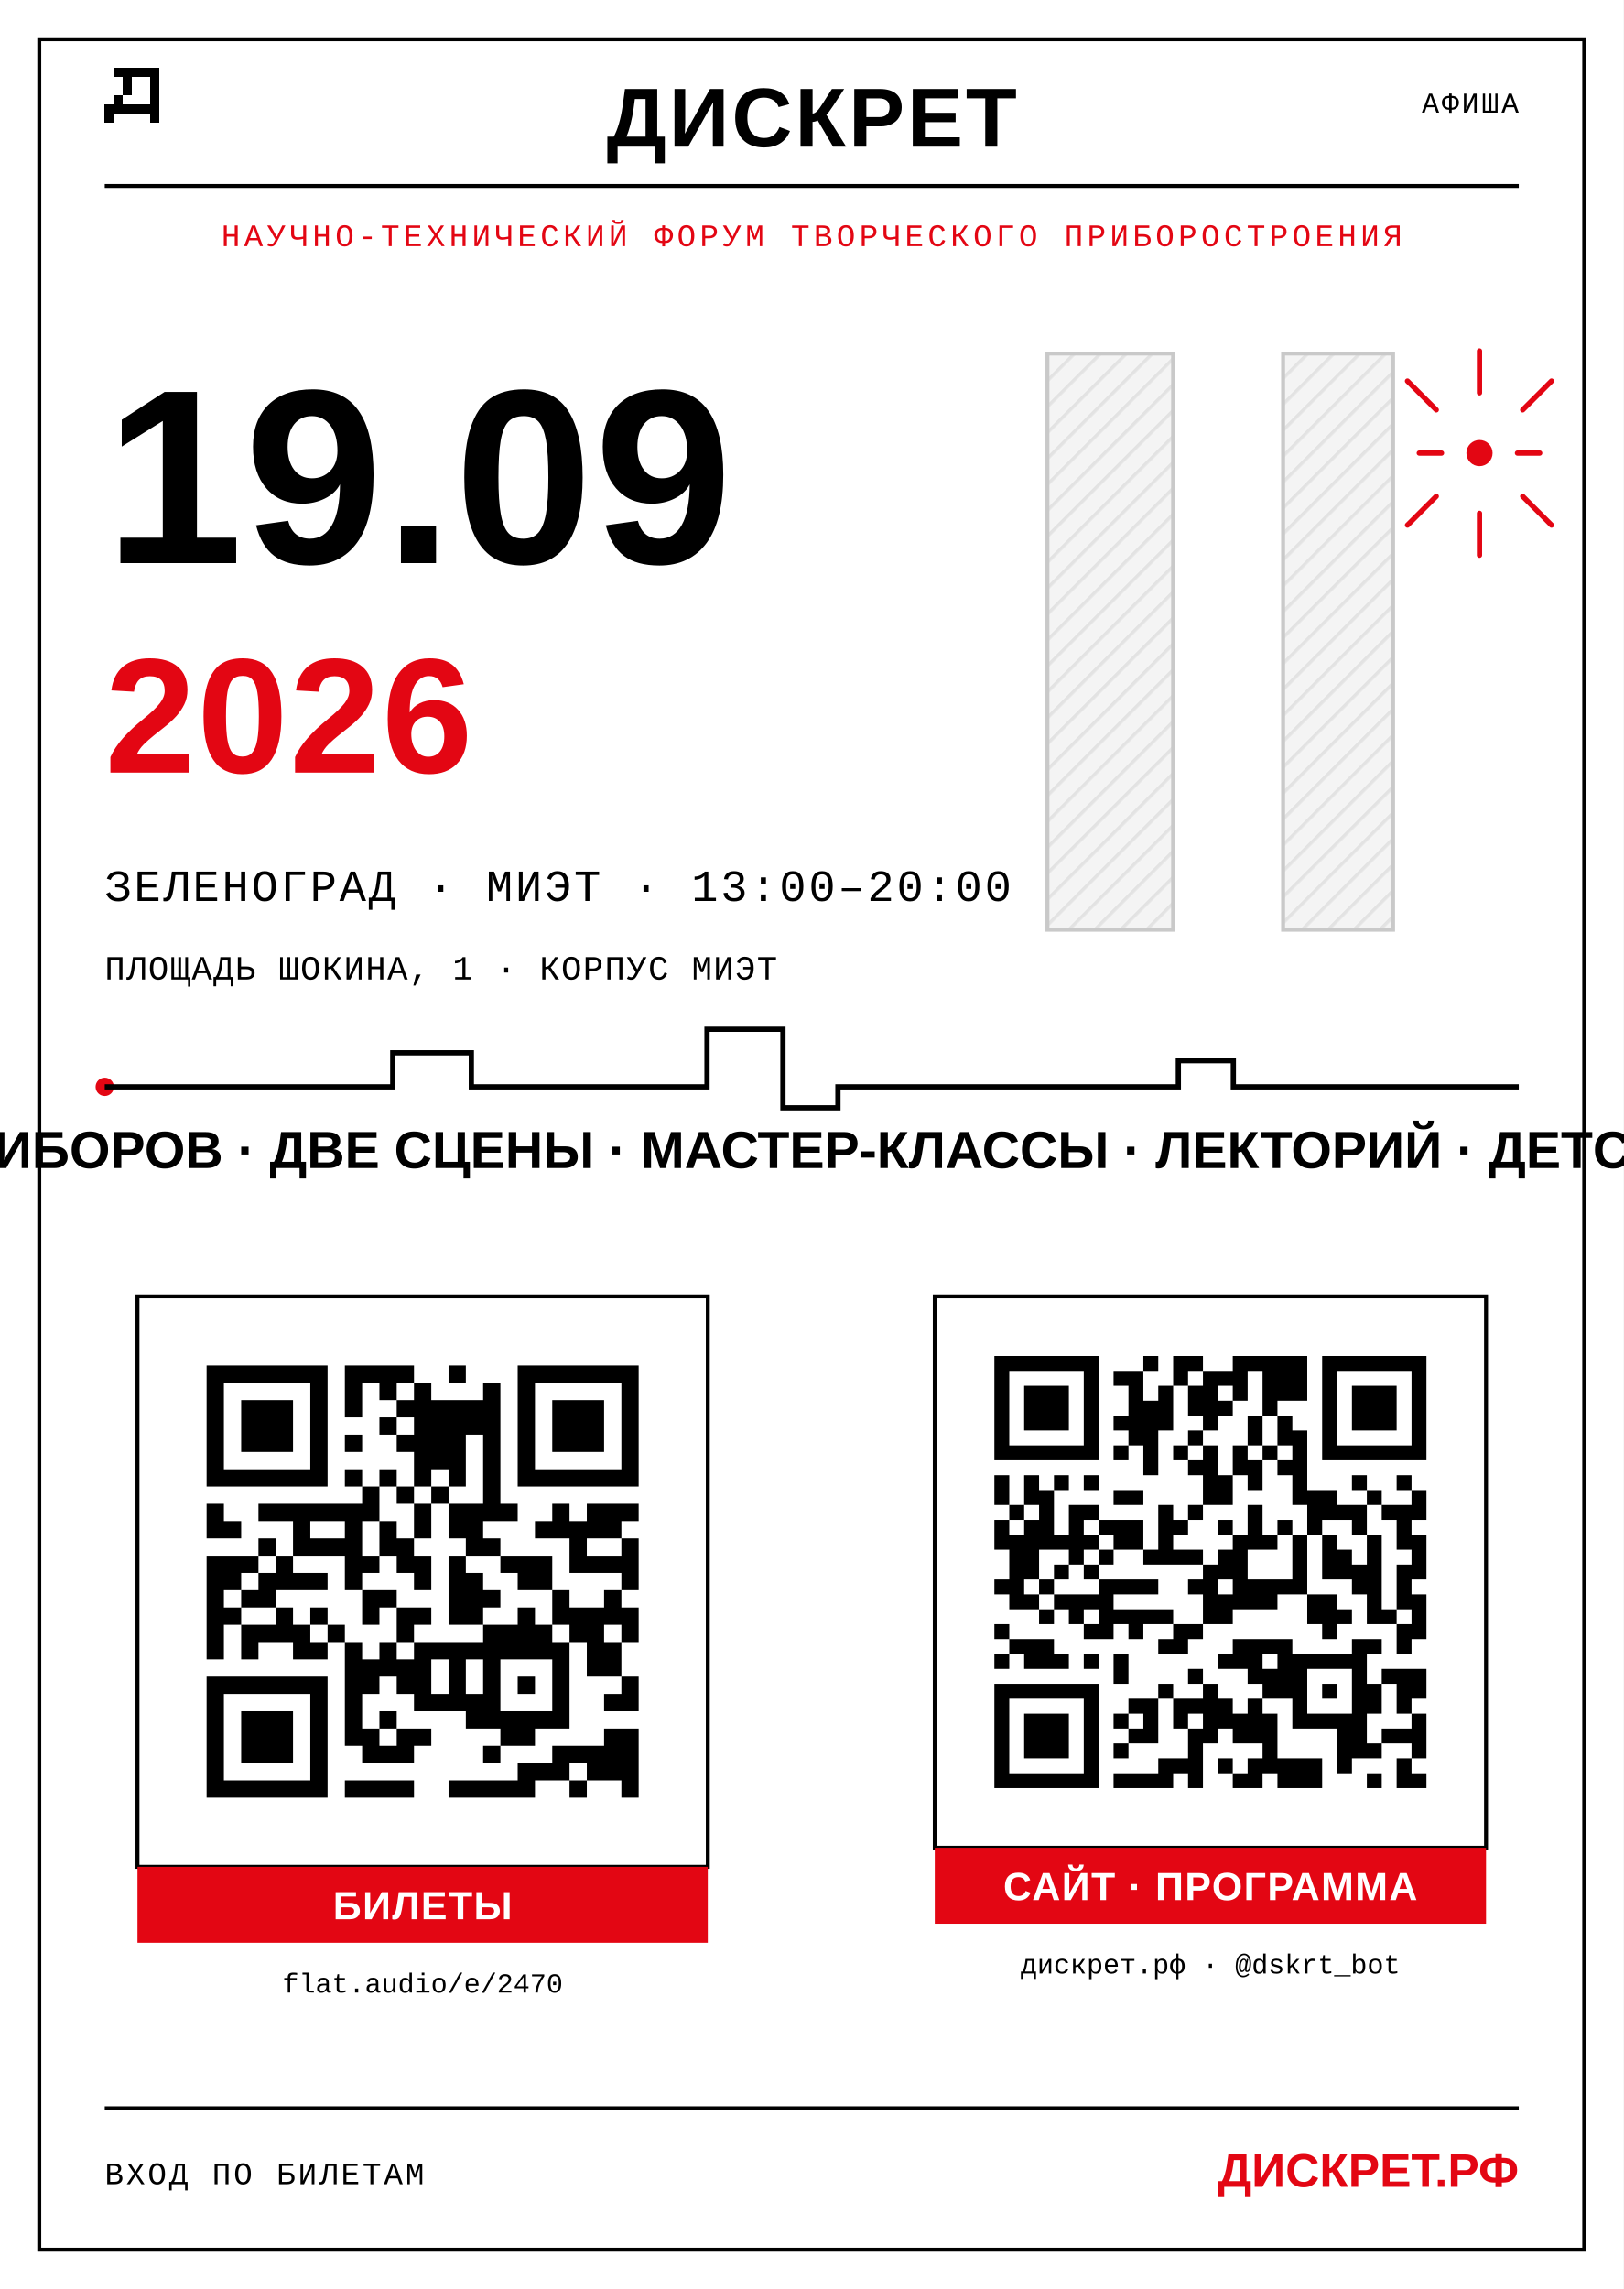
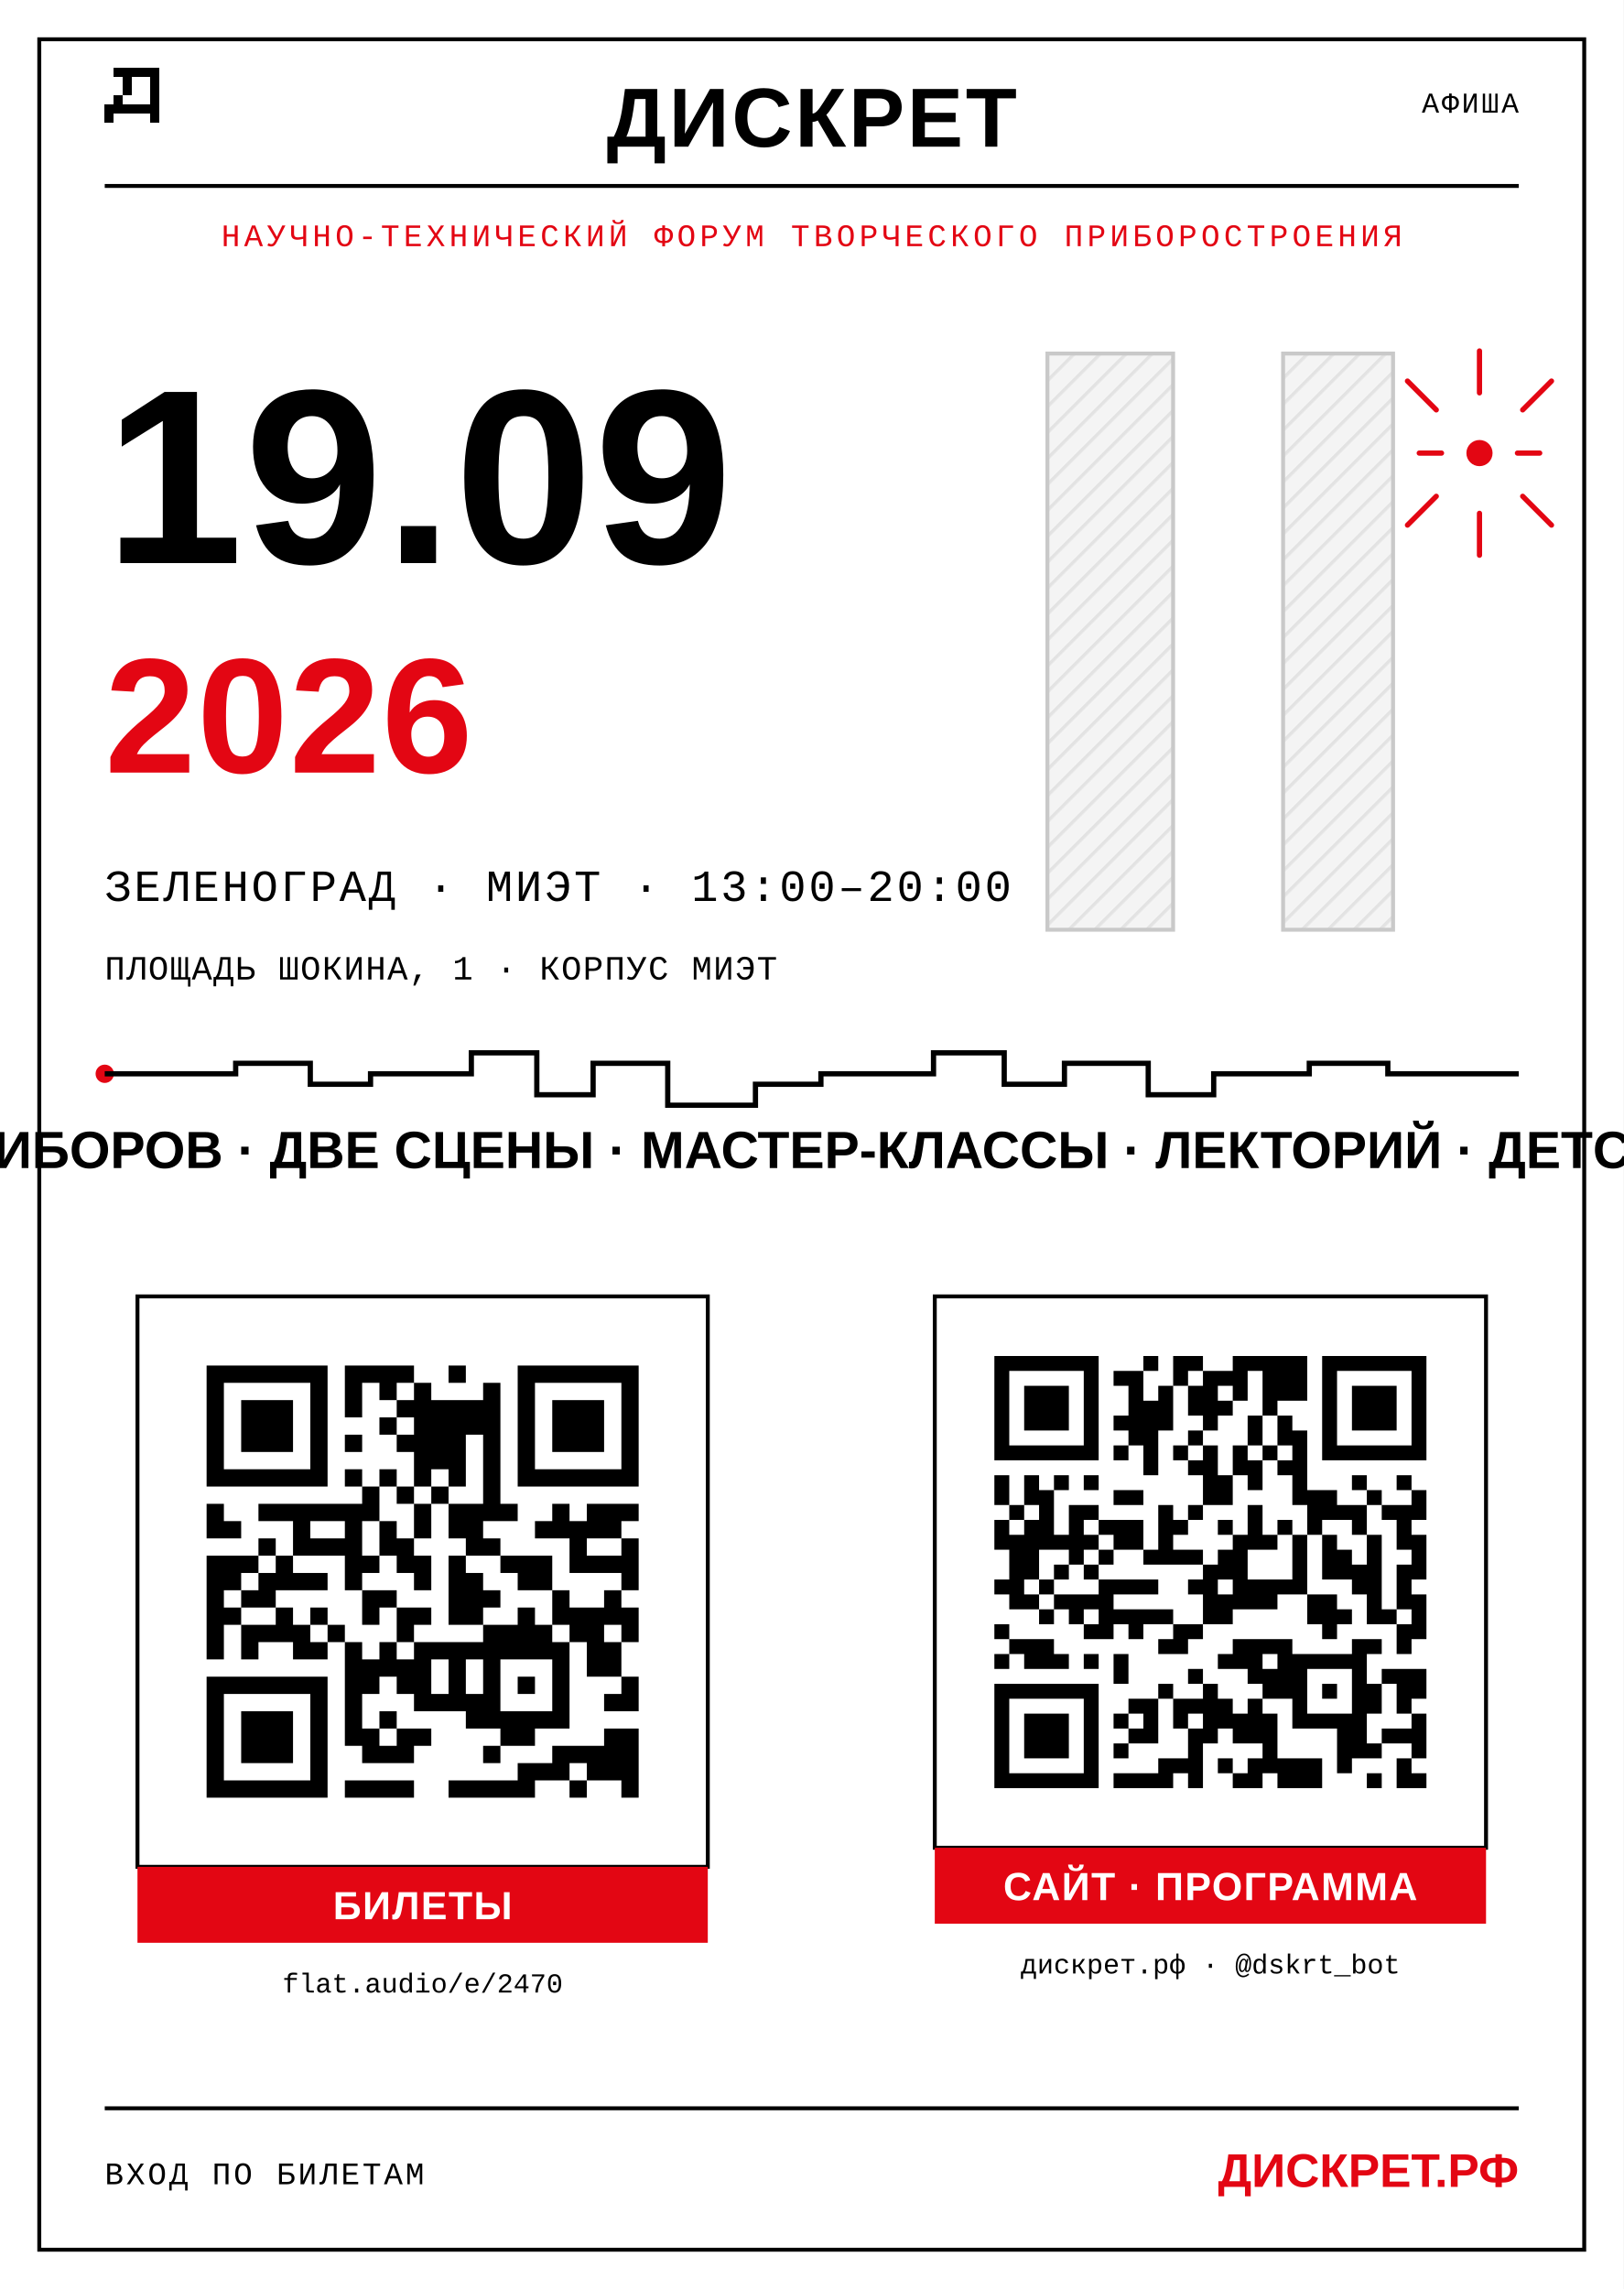
<svg xmlns="http://www.w3.org/2000/svg" width="1240" height="1748" viewBox="0 0 1240 1748" fill="none" font-family="'Arial Narrow','Helvetica Neue',Arial,sans-serif">
  <defs>
    <g id="logoD" shape-rendering="crispEdges" transform="scale(0.66667)">
      <rect x="10" y="0" width="2" height="12" />
      <rect x="2" y="0" width="8" height="2" />
      <rect x="4" y="2" width="2" height="4" />
      <rect x="2" y="6" width="2" height="2" />
      <rect x="0" y="8" width="12" height="2" />
      <rect x="0" y="10" width="2" height="2" />
    </g>
    <pattern id="th" width="14" height="14" patternTransform="rotate(45)" patternUnits="userSpaceOnUse">
      <rect width="14" height="14" fill="#f4f4f4" />
      <line x1="0" y1="0" x2="0" y2="14" stroke="#e3e3e3" stroke-width="5" />
    </pattern>
  </defs>
  <rect width="1240" height="1748" fill="#FFFFFF" />
  <rect x="30" y="30" width="1180" height="1688" fill="none" stroke="#000" stroke-width="3" />
  <use href="#logoD" fill="#000" transform="translate(80,52) scale(5.2)" />
  <text x="620" y="112" text-anchor="middle" font-weight="800" font-size="64" letter-spacing="2" fill="#000">ДИСКРЕТ</text>
  <text x="1160" y="86" text-anchor="end" font-family="'Courier New',monospace" font-size="22" letter-spacing="2" fill="#000">АФИША</text>
  <line x1="80" y1="142" x2="1160" y2="142" stroke="#000" stroke-width="3" />
  <text x="620" y="188" text-anchor="middle" font-family="'Courier New',monospace" font-size="24" letter-spacing="3" fill="#E30613">НАУЧНО-ТЕХНИЧЕСКИЙ ФОРУМ ТВОРЧЕСКОГО ПРИБОРОСТРОЕНИЯ</text>
  <text x="80" y="430" font-weight="800" font-size="190" letter-spacing="1" fill="#000">19.09</text>
  <text x="80" y="590" font-weight="800" font-size="125" letter-spacing="1" fill="#E30613">2026</text>
  <g stroke="#c9c9c9" stroke-width="3">
    <rect x="800" y="270" width="96" height="440" fill="url(#th)" />
    <rect x="980" y="270" width="84" height="440" fill="url(#th)" />
  </g>
  <g stroke="#E30613" stroke-width="4" stroke-linecap="round">
    <line x1="1130" y1="300" x2="1130" y2="268" />
    <line x1="1130" y1="392" x2="1130" y2="424" />
    <line x1="1084" y1="346" x2="1101" y2="346" />
    <line x1="1159" y1="346" x2="1176" y2="346" />
    <line x1="1097" y1="313" x2="1075" y2="291" />
    <line x1="1163" y1="313" x2="1185" y2="291" />
    <line x1="1097" y1="379" x2="1075" y2="401" />
    <line x1="1163" y1="379" x2="1185" y2="401" />
  </g>
  <circle cx="1130" cy="346" r="10" fill="#E30613" />
  <text x="80" y="688" font-family="'Courier New',monospace" font-size="34" letter-spacing="2" fill="#000">ЗЕЛЕНОГРАД · МИЭТ · 13:00–20:00</text>
  <text x="80" y="748" font-family="'Courier New',monospace" font-size="26" letter-spacing="1" fill="#000">ПЛОЩАДЬ ШОКИНА, 1 · КОРПУС МИЭТ</text>
-   <circle cx="80" cy="830" r="7" fill="#E30613" />
-   <polyline points="80,830 300,830 300,804 360,804 360,830 540,830 540,786 598,786 598,846 640,846 640,830 900,830 900,810 942,810 942,830 1160,830" fill="none" stroke="#000" stroke-width="4" />
+   <circle cx="80" cy="820" r="7" fill="#E30613" />
+   <polyline points="80,820 180,820 180,812 237,812 237,828 283,828 283,820 360,820 360,804 410,804 410,836 453,836 453,812 510,812 510,844 577,844 577,828 627,828 627,820 713,820 713,804 767,804 767,828 813,828 813,812 877,812 877,836 927,836 927,820 1000,820 1000,812 1060,812 1060,820 1160,820" fill="none" stroke="#000" stroke-width="4" />
  <text x="620" y="892" text-anchor="middle" font-weight="800" font-size="40" fill="#000" textLength="1080" lengthAdjust="spacingAndGlyphs">ЭКСПО ПРИБОРОВ · ДВЕ СЦЕНЫ · МАСТЕР-КЛАССЫ · ЛЕКТОРИЙ · ДЕТСКАЯ ЗОНА</text>
  <g>
    <rect x="105" y="990" width="435.6" height="435.6" fill="#fff" stroke="#000" stroke-width="3" />
    <g transform="translate(157.8,1042.8) scale(13.2)">
      <path d="M0 0h1v1h-1zM1 0h1v1h-1zM2 0h1v1h-1zM3 0h1v1h-1zM4 0h1v1h-1zM5 0h1v1h-1zM6 0h1v1h-1zM8 0h1v1h-1zM9 0h1v1h-1zM10 0h1v1h-1zM11 0h1v1h-1zM14 0h1v1h-1zM18 0h1v1h-1zM19 0h1v1h-1zM20 0h1v1h-1zM21 0h1v1h-1zM22 0h1v1h-1zM23 0h1v1h-1zM24 0h1v1h-1zM0 1h1v1h-1zM6 1h1v1h-1zM8 1h1v1h-1zM10 1h1v1h-1zM12 1h1v1h-1zM16 1h1v1h-1zM18 1h1v1h-1zM24 1h1v1h-1zM0 2h1v1h-1zM2 2h1v1h-1zM3 2h1v1h-1zM4 2h1v1h-1zM6 2h1v1h-1zM8 2h1v1h-1zM11 2h1v1h-1zM12 2h1v1h-1zM13 2h1v1h-1zM14 2h1v1h-1zM15 2h1v1h-1zM16 2h1v1h-1zM18 2h1v1h-1zM20 2h1v1h-1zM21 2h1v1h-1zM22 2h1v1h-1zM24 2h1v1h-1zM0 3h1v1h-1zM2 3h1v1h-1zM3 3h1v1h-1zM4 3h1v1h-1zM6 3h1v1h-1zM10 3h1v1h-1zM12 3h1v1h-1zM13 3h1v1h-1zM14 3h1v1h-1zM15 3h1v1h-1zM16 3h1v1h-1zM18 3h1v1h-1zM20 3h1v1h-1zM21 3h1v1h-1zM22 3h1v1h-1zM24 3h1v1h-1zM0 4h1v1h-1zM2 4h1v1h-1zM3 4h1v1h-1zM4 4h1v1h-1zM6 4h1v1h-1zM8 4h1v1h-1zM11 4h1v1h-1zM12 4h1v1h-1zM13 4h1v1h-1zM14 4h1v1h-1zM16 4h1v1h-1zM18 4h1v1h-1zM20 4h1v1h-1zM21 4h1v1h-1zM22 4h1v1h-1zM24 4h1v1h-1zM0 5h1v1h-1zM6 5h1v1h-1zM12 5h1v1h-1zM13 5h1v1h-1zM14 5h1v1h-1zM16 5h1v1h-1zM18 5h1v1h-1zM24 5h1v1h-1zM0 6h1v1h-1zM1 6h1v1h-1zM2 6h1v1h-1zM3 6h1v1h-1zM4 6h1v1h-1zM5 6h1v1h-1zM6 6h1v1h-1zM8 6h1v1h-1zM10 6h1v1h-1zM12 6h1v1h-1zM14 6h1v1h-1zM16 6h1v1h-1zM18 6h1v1h-1zM19 6h1v1h-1zM20 6h1v1h-1zM21 6h1v1h-1zM22 6h1v1h-1zM23 6h1v1h-1zM24 6h1v1h-1zM9 7h1v1h-1zM11 7h1v1h-1zM13 7h1v1h-1zM16 7h1v1h-1zM0 8h1v1h-1zM3 8h1v1h-1zM4 8h1v1h-1zM5 8h1v1h-1zM6 8h1v1h-1zM7 8h1v1h-1zM8 8h1v1h-1zM9 8h1v1h-1zM12 8h1v1h-1zM14 8h1v1h-1zM15 8h1v1h-1zM16 8h1v1h-1zM17 8h1v1h-1zM20 8h1v1h-1zM22 8h1v1h-1zM23 8h1v1h-1zM24 8h1v1h-1zM0 9h1v1h-1zM1 9h1v1h-1zM5 9h1v1h-1zM8 9h1v1h-1zM10 9h1v1h-1zM12 9h1v1h-1zM14 9h1v1h-1zM15 9h1v1h-1zM19 9h1v1h-1zM20 9h1v1h-1zM21 9h1v1h-1zM22 9h1v1h-1zM23 9h1v1h-1zM3 10h1v1h-1zM5 10h1v1h-1zM6 10h1v1h-1zM7 10h1v1h-1zM8 10h1v1h-1zM10 10h1v1h-1zM11 10h1v1h-1zM15 10h1v1h-1zM16 10h1v1h-1zM21 10h1v1h-1zM24 10h1v1h-1zM0 11h1v1h-1zM1 11h1v1h-1zM2 11h1v1h-1zM4 11h1v1h-1zM8 11h1v1h-1zM9 11h1v1h-1zM11 11h1v1h-1zM12 11h1v1h-1zM14 11h1v1h-1zM17 11h1v1h-1zM18 11h1v1h-1zM19 11h1v1h-1zM21 11h1v1h-1zM22 11h1v1h-1zM23 11h1v1h-1zM24 11h1v1h-1zM0 12h1v1h-1zM1 12h1v1h-1zM3 12h1v1h-1zM4 12h1v1h-1zM5 12h1v1h-1zM6 12h1v1h-1zM8 12h1v1h-1zM12 12h1v1h-1zM14 12h1v1h-1zM15 12h1v1h-1zM18 12h1v1h-1zM19 12h1v1h-1zM24 12h1v1h-1zM0 13h1v1h-1zM2 13h1v1h-1zM3 13h1v1h-1zM9 13h1v1h-1zM10 13h1v1h-1zM14 13h1v1h-1zM15 13h1v1h-1zM16 13h1v1h-1zM20 13h1v1h-1zM23 13h1v1h-1zM0 14h1v1h-1zM1 14h1v1h-1zM4 14h1v1h-1zM6 14h1v1h-1zM9 14h1v1h-1zM11 14h1v1h-1zM12 14h1v1h-1zM14 14h1v1h-1zM15 14h1v1h-1zM18 14h1v1h-1zM20 14h1v1h-1zM21 14h1v1h-1zM22 14h1v1h-1zM23 14h1v1h-1zM24 14h1v1h-1zM0 15h1v1h-1zM2 15h1v1h-1zM3 15h1v1h-1zM4 15h1v1h-1zM5 15h1v1h-1zM7 15h1v1h-1zM11 15h1v1h-1zM16 15h1v1h-1zM17 15h1v1h-1zM18 15h1v1h-1zM19 15h1v1h-1zM21 15h1v1h-1zM22 15h1v1h-1zM24 15h1v1h-1zM0 16h1v1h-1zM2 16h1v1h-1zM5 16h1v1h-1zM6 16h1v1h-1zM8 16h1v1h-1zM10 16h1v1h-1zM12 16h1v1h-1zM13 16h1v1h-1zM14 16h1v1h-1zM15 16h1v1h-1zM16 16h1v1h-1zM17 16h1v1h-1zM18 16h1v1h-1zM19 16h1v1h-1zM20 16h1v1h-1zM22 16h1v1h-1zM23 16h1v1h-1zM8 17h1v1h-1zM9 17h1v1h-1zM10 17h1v1h-1zM11 17h1v1h-1zM12 17h1v1h-1zM14 17h1v1h-1zM16 17h1v1h-1zM20 17h1v1h-1zM22 17h1v1h-1zM23 17h1v1h-1zM0 18h1v1h-1zM1 18h1v1h-1zM2 18h1v1h-1zM3 18h1v1h-1zM4 18h1v1h-1zM5 18h1v1h-1zM6 18h1v1h-1zM8 18h1v1h-1zM9 18h1v1h-1zM11 18h1v1h-1zM12 18h1v1h-1zM14 18h1v1h-1zM16 18h1v1h-1zM18 18h1v1h-1zM20 18h1v1h-1zM24 18h1v1h-1zM0 19h1v1h-1zM6 19h1v1h-1zM8 19h1v1h-1zM12 19h1v1h-1zM13 19h1v1h-1zM14 19h1v1h-1zM15 19h1v1h-1zM16 19h1v1h-1zM20 19h1v1h-1zM23 19h1v1h-1zM24 19h1v1h-1zM0 20h1v1h-1zM2 20h1v1h-1zM3 20h1v1h-1zM4 20h1v1h-1zM6 20h1v1h-1zM8 20h1v1h-1zM10 20h1v1h-1zM15 20h1v1h-1zM16 20h1v1h-1zM17 20h1v1h-1zM18 20h1v1h-1zM19 20h1v1h-1zM20 20h1v1h-1zM0 21h1v1h-1zM2 21h1v1h-1zM3 21h1v1h-1zM4 21h1v1h-1zM6 21h1v1h-1zM8 21h1v1h-1zM9 21h1v1h-1zM11 21h1v1h-1zM12 21h1v1h-1zM17 21h1v1h-1zM18 21h1v1h-1zM23 21h1v1h-1zM24 21h1v1h-1zM0 22h1v1h-1zM2 22h1v1h-1zM3 22h1v1h-1zM4 22h1v1h-1zM6 22h1v1h-1zM9 22h1v1h-1zM10 22h1v1h-1zM11 22h1v1h-1zM16 22h1v1h-1zM20 22h1v1h-1zM21 22h1v1h-1zM22 22h1v1h-1zM23 22h1v1h-1zM24 22h1v1h-1zM0 23h1v1h-1zM6 23h1v1h-1zM18 23h1v1h-1zM19 23h1v1h-1zM20 23h1v1h-1zM22 23h1v1h-1zM23 23h1v1h-1zM24 23h1v1h-1zM0 24h1v1h-1zM1 24h1v1h-1zM2 24h1v1h-1zM3 24h1v1h-1zM4 24h1v1h-1zM5 24h1v1h-1zM6 24h1v1h-1zM8 24h1v1h-1zM9 24h1v1h-1zM10 24h1v1h-1zM11 24h1v1h-1zM14 24h1v1h-1zM15 24h1v1h-1zM16 24h1v1h-1zM17 24h1v1h-1zM18 24h1v1h-1zM21 24h1v1h-1zM24 24h1v1h-1z" fill="#000" />
    </g>
    <rect x="105" y="1425.6" width="435.6" height="58" fill="#E30613" />
    <text x="322.8" y="1465.6" text-anchor="middle" font-weight="800" font-size="30" letter-spacing="1" fill="#fff">БИЛЕТЫ</text>
    <text x="322.8" y="1521.6" text-anchor="middle" font-family="'Courier New',monospace" font-size="21" fill="#000">flat.audio/e/2470</text>
  </g>
  <g>
    <rect x="713.966" y="990" width="421.034" height="421.034" fill="#fff" stroke="#000" stroke-width="3" />
    <g transform="translate(759.4828,1035.517) scale(11.37931)">
      <path d="M0 0h1v1h-1zM1 0h1v1h-1zM2 0h1v1h-1zM3 0h1v1h-1zM4 0h1v1h-1zM5 0h1v1h-1zM6 0h1v1h-1zM10 0h1v1h-1zM12 0h1v1h-1zM13 0h1v1h-1zM16 0h1v1h-1zM17 0h1v1h-1zM18 0h1v1h-1zM19 0h1v1h-1zM20 0h1v1h-1zM22 0h1v1h-1zM23 0h1v1h-1zM24 0h1v1h-1zM25 0h1v1h-1zM26 0h1v1h-1zM27 0h1v1h-1zM28 0h1v1h-1zM0 1h1v1h-1zM6 1h1v1h-1zM8 1h1v1h-1zM9 1h1v1h-1zM12 1h1v1h-1zM14 1h1v1h-1zM15 1h1v1h-1zM16 1h1v1h-1zM18 1h1v1h-1zM19 1h1v1h-1zM20 1h1v1h-1zM22 1h1v1h-1zM28 1h1v1h-1zM0 2h1v1h-1zM2 2h1v1h-1zM3 2h1v1h-1zM4 2h1v1h-1zM6 2h1v1h-1zM9 2h1v1h-1zM11 2h1v1h-1zM13 2h1v1h-1zM14 2h1v1h-1zM16 2h1v1h-1zM18 2h1v1h-1zM19 2h1v1h-1zM20 2h1v1h-1zM22 2h1v1h-1zM24 2h1v1h-1zM25 2h1v1h-1zM26 2h1v1h-1zM28 2h1v1h-1zM0 3h1v1h-1zM2 3h1v1h-1zM3 3h1v1h-1zM4 3h1v1h-1zM6 3h1v1h-1zM9 3h1v1h-1zM10 3h1v1h-1zM11 3h1v1h-1zM13 3h1v1h-1zM14 3h1v1h-1zM15 3h1v1h-1zM18 3h1v1h-1zM22 3h1v1h-1zM24 3h1v1h-1zM25 3h1v1h-1zM26 3h1v1h-1zM28 3h1v1h-1zM0 4h1v1h-1zM2 4h1v1h-1zM3 4h1v1h-1zM4 4h1v1h-1zM6 4h1v1h-1zM8 4h1v1h-1zM9 4h1v1h-1zM10 4h1v1h-1zM11 4h1v1h-1zM14 4h1v1h-1zM17 4h1v1h-1zM19 4h1v1h-1zM22 4h1v1h-1zM24 4h1v1h-1zM25 4h1v1h-1zM26 4h1v1h-1zM28 4h1v1h-1zM0 5h1v1h-1zM6 5h1v1h-1zM9 5h1v1h-1zM10 5h1v1h-1zM13 5h1v1h-1zM17 5h1v1h-1zM19 5h1v1h-1zM20 5h1v1h-1zM22 5h1v1h-1zM28 5h1v1h-1zM0 6h1v1h-1zM1 6h1v1h-1zM2 6h1v1h-1zM3 6h1v1h-1zM4 6h1v1h-1zM5 6h1v1h-1zM6 6h1v1h-1zM8 6h1v1h-1zM10 6h1v1h-1zM12 6h1v1h-1zM14 6h1v1h-1zM16 6h1v1h-1zM18 6h1v1h-1zM20 6h1v1h-1zM22 6h1v1h-1zM23 6h1v1h-1zM24 6h1v1h-1zM25 6h1v1h-1zM26 6h1v1h-1zM27 6h1v1h-1zM28 6h1v1h-1zM10 7h1v1h-1zM13 7h1v1h-1zM14 7h1v1h-1zM16 7h1v1h-1zM17 7h1v1h-1zM19 7h1v1h-1zM20 7h1v1h-1zM0 8h1v1h-1zM2 8h1v1h-1zM4 8h1v1h-1zM6 8h1v1h-1zM14 8h1v1h-1zM15 8h1v1h-1zM17 8h1v1h-1zM20 8h1v1h-1zM24 8h1v1h-1zM27 8h1v1h-1zM0 9h1v1h-1zM2 9h1v1h-1zM3 9h1v1h-1zM8 9h1v1h-1zM9 9h1v1h-1zM14 9h1v1h-1zM15 9h1v1h-1zM20 9h1v1h-1zM21 9h1v1h-1zM22 9h1v1h-1zM25 9h1v1h-1zM28 9h1v1h-1zM1 10h1v1h-1zM3 10h1v1h-1zM5 10h1v1h-1zM6 10h1v1h-1zM11 10h1v1h-1zM13 10h1v1h-1zM17 10h1v1h-1zM21 10h1v1h-1zM22 10h1v1h-1zM23 10h1v1h-1zM24 10h1v1h-1zM26 10h1v1h-1zM27 10h1v1h-1zM28 10h1v1h-1zM0 11h1v1h-1zM2 11h1v1h-1zM3 11h1v1h-1zM5 11h1v1h-1zM7 11h1v1h-1zM8 11h1v1h-1zM9 11h1v1h-1zM11 11h1v1h-1zM12 11h1v1h-1zM15 11h1v1h-1zM17 11h1v1h-1zM19 11h1v1h-1zM21 11h1v1h-1zM24 11h1v1h-1zM27 11h1v1h-1zM0 12h1v1h-1zM1 12h1v1h-1zM2 12h1v1h-1zM3 12h1v1h-1zM4 12h1v1h-1zM5 12h1v1h-1zM6 12h1v1h-1zM8 12h1v1h-1zM9 12h1v1h-1zM11 12h1v1h-1zM16 12h1v1h-1zM17 12h1v1h-1zM18 12h1v1h-1zM20 12h1v1h-1zM22 12h1v1h-1zM25 12h1v1h-1zM27 12h1v1h-1zM28 12h1v1h-1zM1 13h1v1h-1zM2 13h1v1h-1zM5 13h1v1h-1zM7 13h1v1h-1zM10 13h1v1h-1zM11 13h1v1h-1zM12 13h1v1h-1zM13 13h1v1h-1zM15 13h1v1h-1zM16 13h1v1h-1zM20 13h1v1h-1zM22 13h1v1h-1zM23 13h1v1h-1zM25 13h1v1h-1zM28 13h1v1h-1zM1 14h1v1h-1zM2 14h1v1h-1zM4 14h1v1h-1zM6 14h1v1h-1zM14 14h1v1h-1zM15 14h1v1h-1zM16 14h1v1h-1zM20 14h1v1h-1zM22 14h1v1h-1zM23 14h1v1h-1zM24 14h1v1h-1zM25 14h1v1h-1zM27 14h1v1h-1zM28 14h1v1h-1zM0 15h1v1h-1zM1 15h1v1h-1zM3 15h1v1h-1zM7 15h1v1h-1zM8 15h1v1h-1zM9 15h1v1h-1zM10 15h1v1h-1zM13 15h1v1h-1zM14 15h1v1h-1zM16 15h1v1h-1zM17 15h1v1h-1zM18 15h1v1h-1zM19 15h1v1h-1zM20 15h1v1h-1zM24 15h1v1h-1zM25 15h1v1h-1zM27 15h1v1h-1zM1 16h1v1h-1zM2 16h1v1h-1zM4 16h1v1h-1zM5 16h1v1h-1zM6 16h1v1h-1zM7 16h1v1h-1zM14 16h1v1h-1zM15 16h1v1h-1zM16 16h1v1h-1zM17 16h1v1h-1zM18 16h1v1h-1zM21 16h1v1h-1zM22 16h1v1h-1zM25 16h1v1h-1zM27 16h1v1h-1zM28 16h1v1h-1zM3 17h1v1h-1zM5 17h1v1h-1zM7 17h1v1h-1zM8 17h1v1h-1zM9 17h1v1h-1zM10 17h1v1h-1zM11 17h1v1h-1zM14 17h1v1h-1zM15 17h1v1h-1zM21 17h1v1h-1zM22 17h1v1h-1zM23 17h1v1h-1zM25 17h1v1h-1zM26 17h1v1h-1zM28 17h1v1h-1zM0 18h1v1h-1zM6 18h1v1h-1zM7 18h1v1h-1zM9 18h1v1h-1zM12 18h1v1h-1zM13 18h1v1h-1zM22 18h1v1h-1zM27 18h1v1h-1zM28 18h1v1h-1zM1 19h1v1h-1zM2 19h1v1h-1zM3 19h1v1h-1zM11 19h1v1h-1zM12 19h1v1h-1zM16 19h1v1h-1zM17 19h1v1h-1zM18 19h1v1h-1zM19 19h1v1h-1zM24 19h1v1h-1zM25 19h1v1h-1zM27 19h1v1h-1zM0 20h1v1h-1zM2 20h1v1h-1zM3 20h1v1h-1zM4 20h1v1h-1zM6 20h1v1h-1zM8 20h1v1h-1zM15 20h1v1h-1zM16 20h1v1h-1zM17 20h1v1h-1zM19 20h1v1h-1zM20 20h1v1h-1zM21 20h1v1h-1zM22 20h1v1h-1zM23 20h1v1h-1zM24 20h1v1h-1zM8 21h1v1h-1zM13 21h1v1h-1zM17 21h1v1h-1zM18 21h1v1h-1zM19 21h1v1h-1zM20 21h1v1h-1zM24 21h1v1h-1zM26 21h1v1h-1zM27 21h1v1h-1zM28 21h1v1h-1zM0 22h1v1h-1zM1 22h1v1h-1zM2 22h1v1h-1zM3 22h1v1h-1zM4 22h1v1h-1zM5 22h1v1h-1zM6 22h1v1h-1zM11 22h1v1h-1zM14 22h1v1h-1zM18 22h1v1h-1zM19 22h1v1h-1zM20 22h1v1h-1zM22 22h1v1h-1zM24 22h1v1h-1zM25 22h1v1h-1zM27 22h1v1h-1zM28 22h1v1h-1zM0 23h1v1h-1zM6 23h1v1h-1zM9 23h1v1h-1zM10 23h1v1h-1zM12 23h1v1h-1zM13 23h1v1h-1zM14 23h1v1h-1zM15 23h1v1h-1zM17 23h1v1h-1zM20 23h1v1h-1zM24 23h1v1h-1zM25 23h1v1h-1zM27 23h1v1h-1zM0 24h1v1h-1zM2 24h1v1h-1zM3 24h1v1h-1zM4 24h1v1h-1zM6 24h1v1h-1zM8 24h1v1h-1zM10 24h1v1h-1zM12 24h1v1h-1zM14 24h1v1h-1zM15 24h1v1h-1zM16 24h1v1h-1zM17 24h1v1h-1zM18 24h1v1h-1zM20 24h1v1h-1zM21 24h1v1h-1zM22 24h1v1h-1zM23 24h1v1h-1zM24 24h1v1h-1zM28 24h1v1h-1zM0 25h1v1h-1zM2 25h1v1h-1zM3 25h1v1h-1zM4 25h1v1h-1zM6 25h1v1h-1zM9 25h1v1h-1zM10 25h1v1h-1zM13 25h1v1h-1zM14 25h1v1h-1zM16 25h1v1h-1zM17 25h1v1h-1zM18 25h1v1h-1zM23 25h1v1h-1zM24 25h1v1h-1zM26 25h1v1h-1zM27 25h1v1h-1zM28 25h1v1h-1zM0 26h1v1h-1zM2 26h1v1h-1zM3 26h1v1h-1zM4 26h1v1h-1zM6 26h1v1h-1zM8 26h1v1h-1zM13 26h1v1h-1zM18 26h1v1h-1zM23 26h1v1h-1zM24 26h1v1h-1zM25 26h1v1h-1zM28 26h1v1h-1zM0 27h1v1h-1zM6 27h1v1h-1zM11 27h1v1h-1zM12 27h1v1h-1zM13 27h1v1h-1zM15 27h1v1h-1zM17 27h1v1h-1zM18 27h1v1h-1zM19 27h1v1h-1zM20 27h1v1h-1zM21 27h1v1h-1zM23 27h1v1h-1zM27 27h1v1h-1zM0 28h1v1h-1zM1 28h1v1h-1zM2 28h1v1h-1zM3 28h1v1h-1zM4 28h1v1h-1zM5 28h1v1h-1zM6 28h1v1h-1zM8 28h1v1h-1zM9 28h1v1h-1zM10 28h1v1h-1zM11 28h1v1h-1zM13 28h1v1h-1zM16 28h1v1h-1zM17 28h1v1h-1zM19 28h1v1h-1zM20 28h1v1h-1zM21 28h1v1h-1zM25 28h1v1h-1zM27 28h1v1h-1zM28 28h1v1h-1z" fill="#000" />
    </g>
    <rect x="713.966" y="1411.034" width="421.034" height="58" fill="#E30613" />
    <text x="924.483" y="1451.034" text-anchor="middle" font-weight="800" font-size="30" letter-spacing="1" fill="#fff">САЙТ · ПРОГРАММА</text>
    <text x="924.483" y="1507.034" text-anchor="middle" font-family="'Courier New',monospace" font-size="21" fill="#000">дискрет.рф · @dskrt_bot</text>
  </g>
  <line x1="80" y1="1610" x2="1160" y2="1610" stroke="#000" stroke-width="3" />
  <text x="80" y="1668" font-family="'Courier New',monospace" font-size="24" letter-spacing="2" fill="#000">ВХОД ПО БИЛЕТАМ</text>
  <text x="1160" y="1670" text-anchor="end" font-weight="800" font-size="36" fill="#E30613">ДИСКРЕТ.РФ</text>
</svg>
